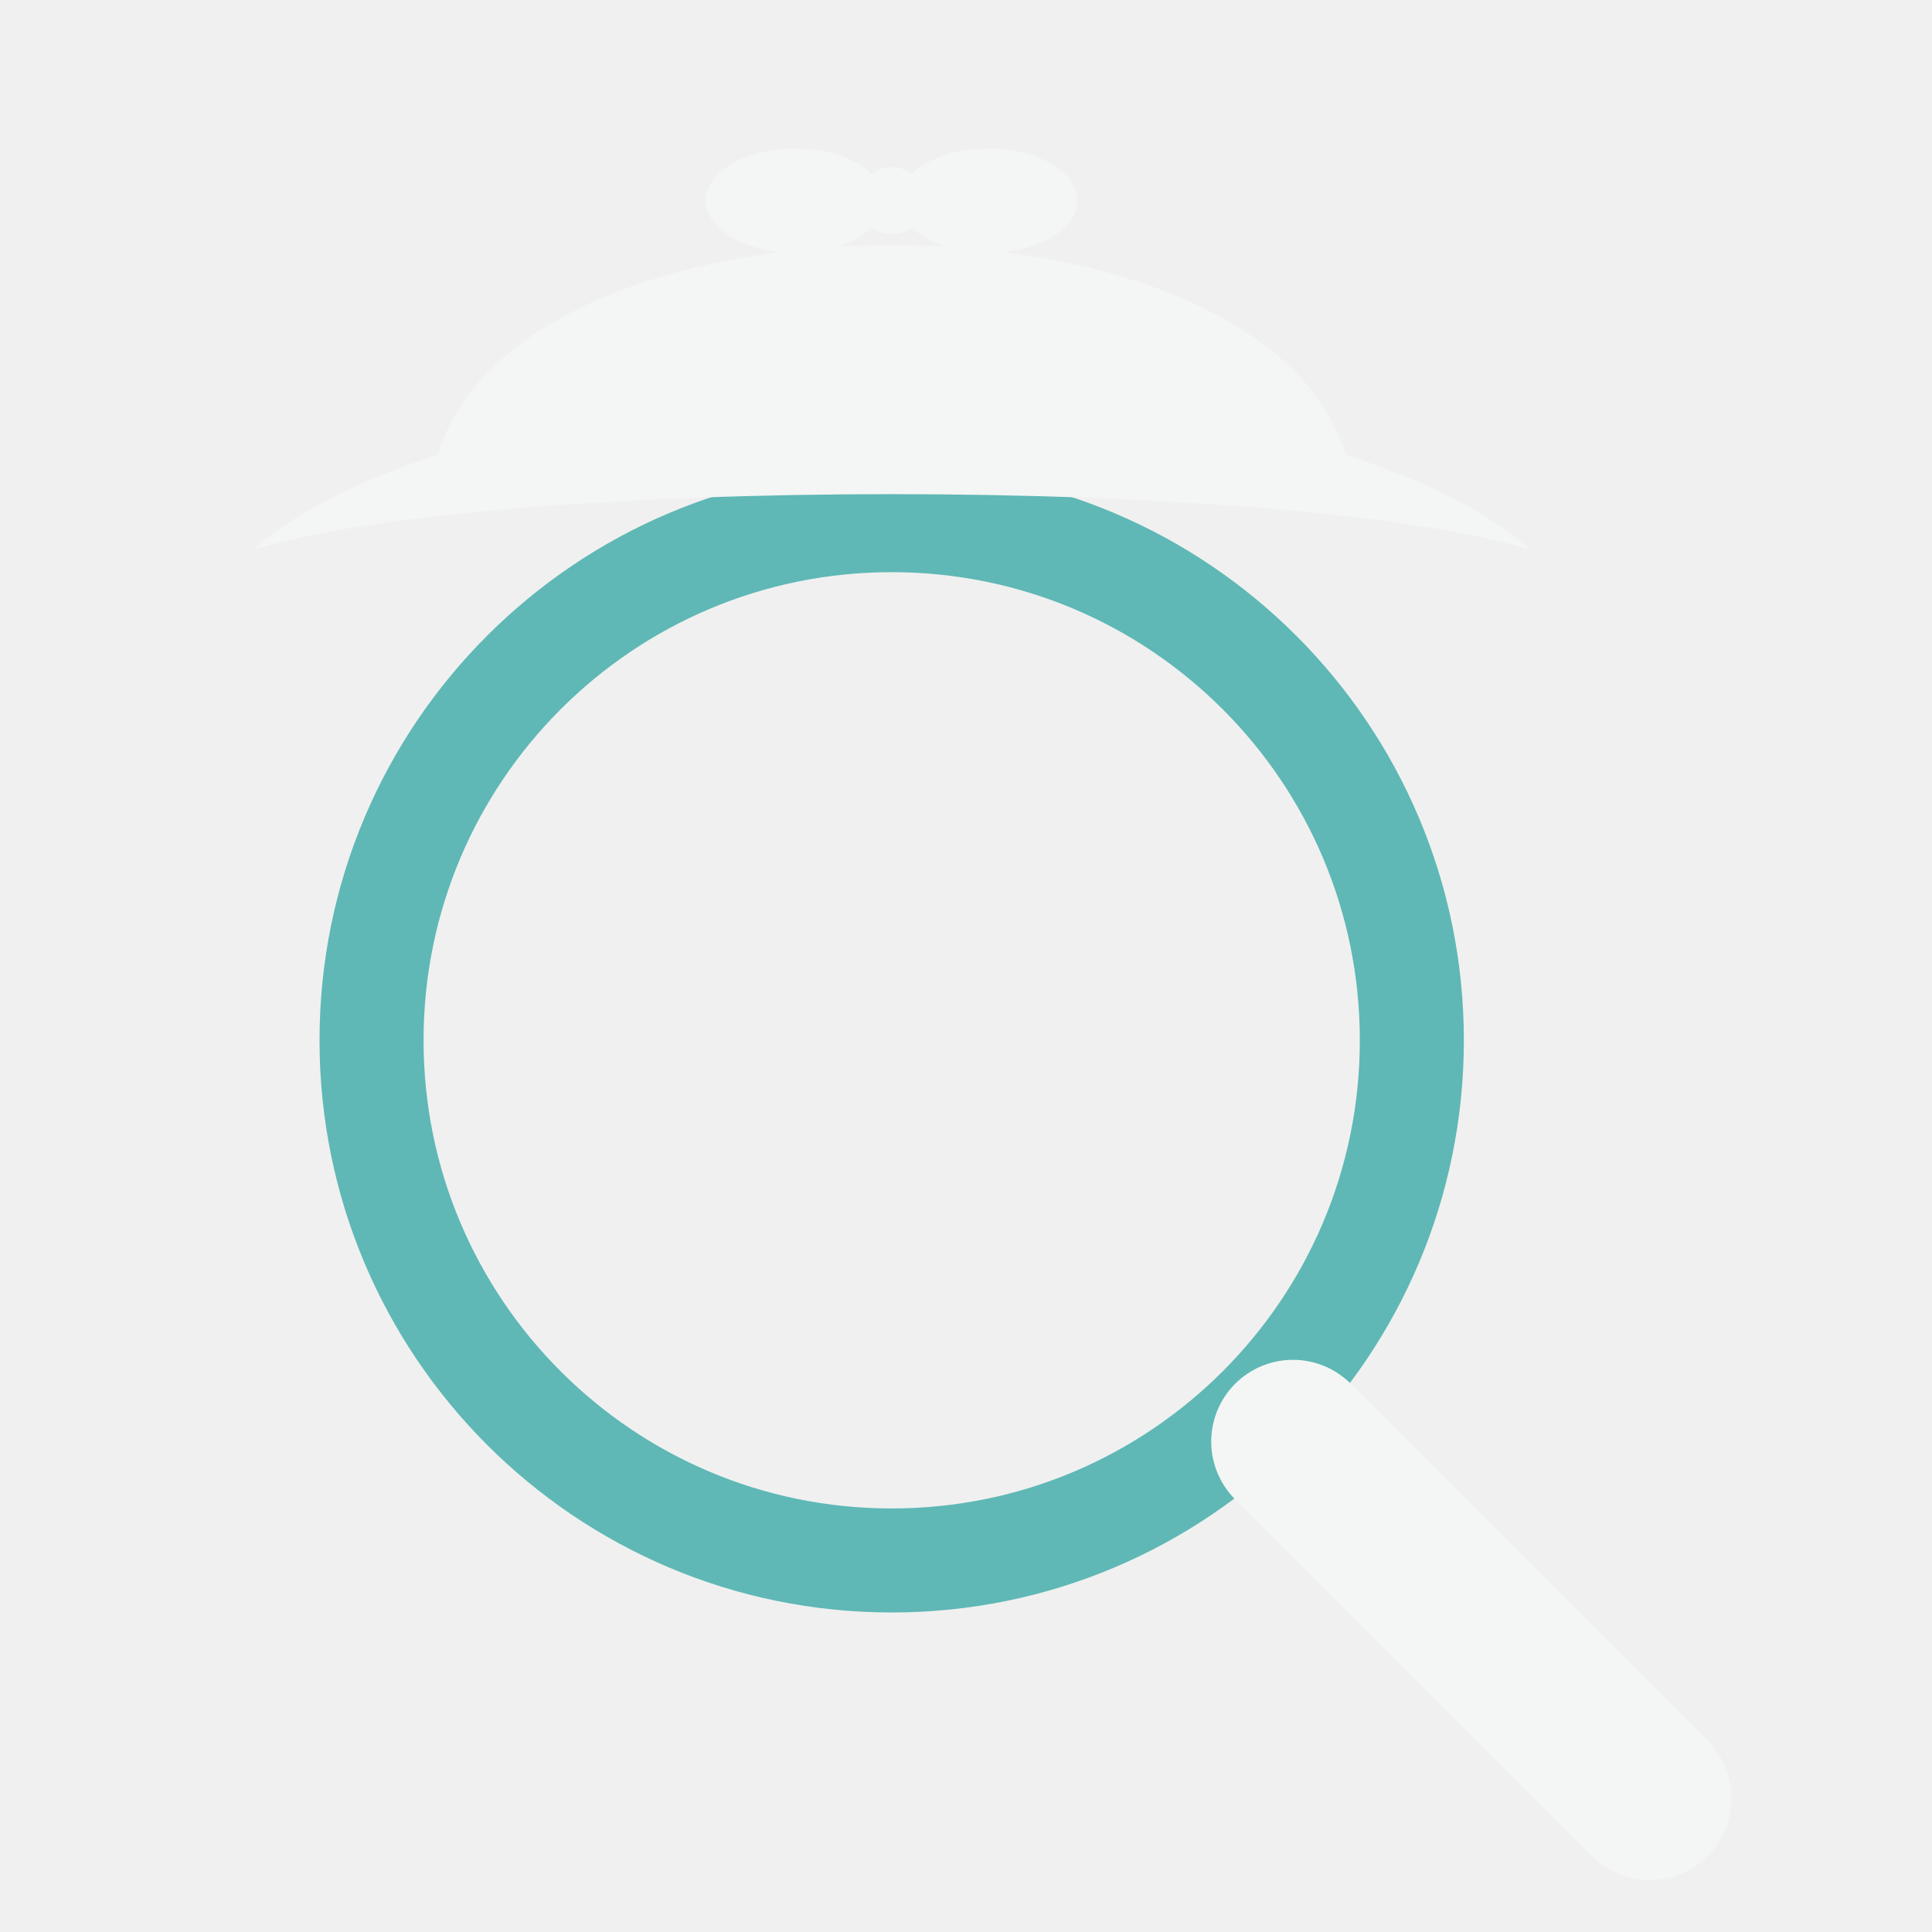
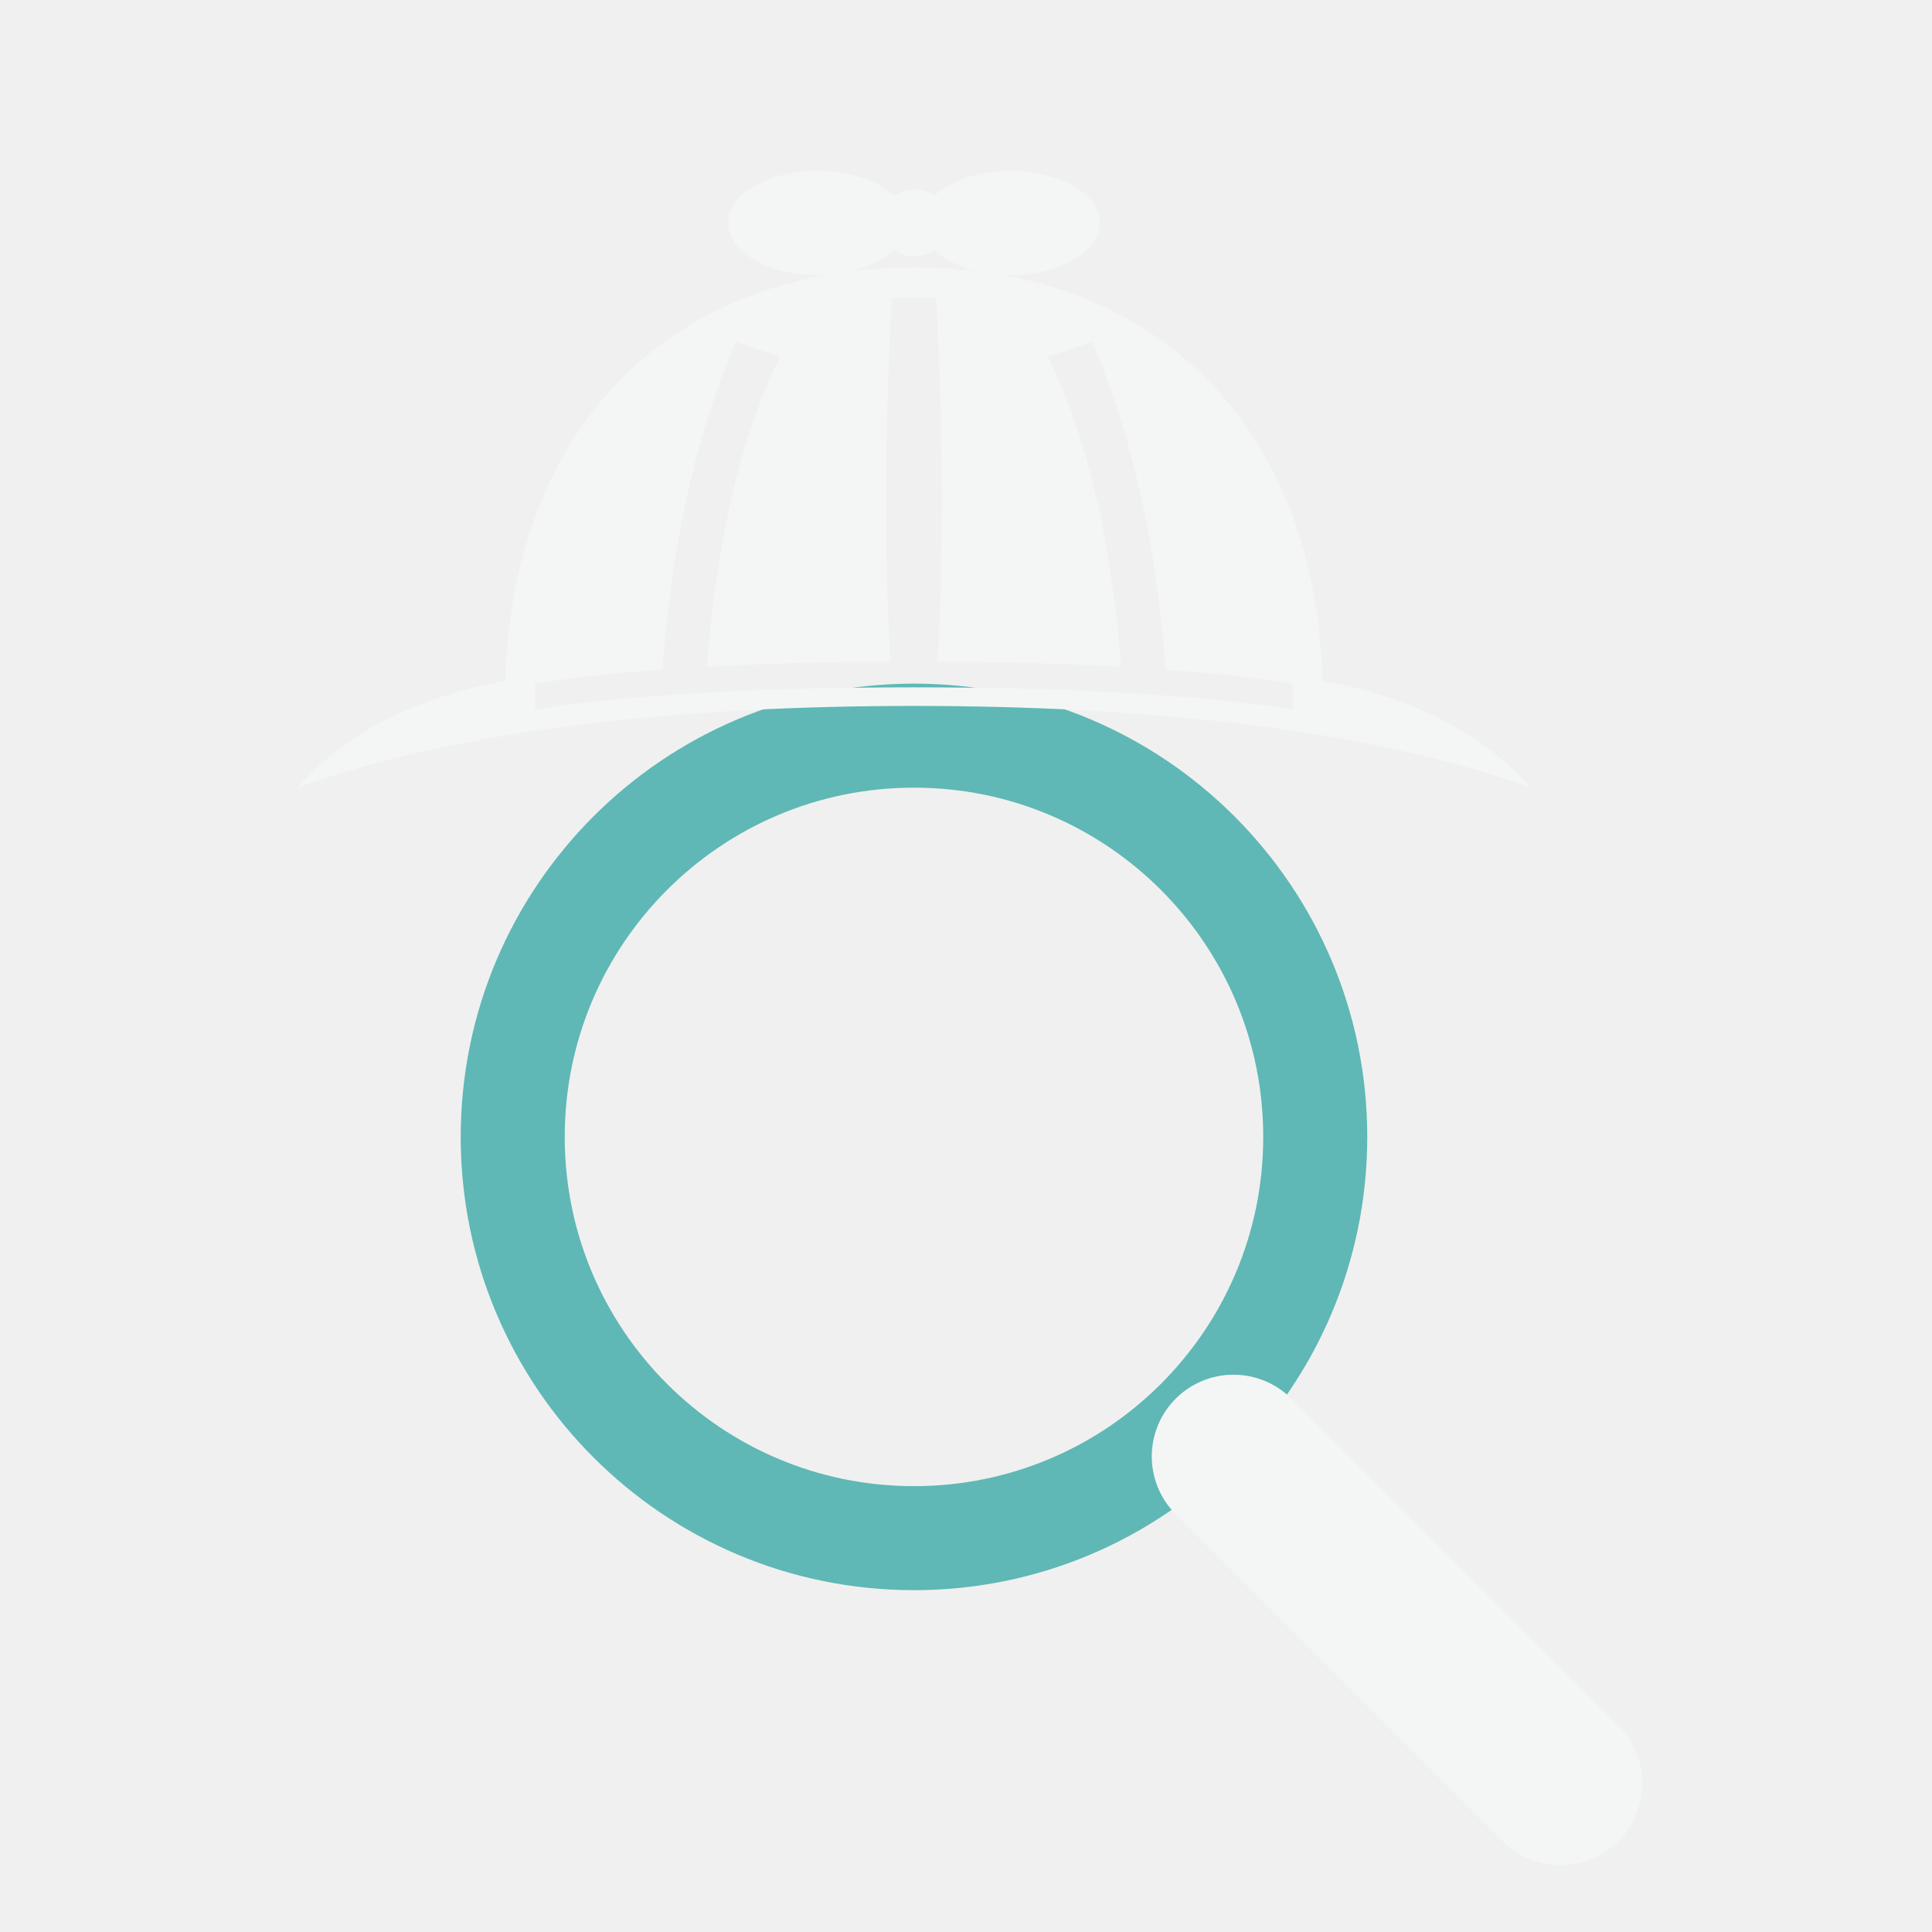
<svg xmlns="http://www.w3.org/2000/svg" viewBox="0 0 260 260" width="260" height="260">
-   <g>
-     <circle cx="120" cy="140" r="70" fill="none" stroke="#5FB8B5" stroke-width="14" />
-     <line x1="174" y1="194" x2="222" y2="242" stroke="#F4F6F5" stroke-width="22" stroke-linecap="round" />
-     <path d="M58 66 C62 22 178 22 182 66 Z" fill="#F4F6F5" />
-     <ellipse cx="107" cy="27" rx="12" ry="7" fill="#F4F6F5" />
-     <ellipse cx="133" cy="27" rx="12" ry="7" fill="#F4F6F5" />
-     <circle cx="120" cy="27" r="4.5" fill="#F4F6F5" />
-     <path d="M34 74 C66 46 174 46 206 74 C174 64 66 64 34 74 Z" fill="#F4F6F5" />
-   </g>
+   <defs>
+     <mask id="simbolofundoescuro-chapeu" maskUnits="userSpaceOnUse" x="0" y="0" width="260" height="260">
+       <path d="M68 94 C68 58 90 36 123 36 C156 36 178 58 178 94 Z" fill="#fff" />
+       <path d="M40 106 C58 86 90 90 123 90 C156 90 188 86 206 106 C184 98 154 95 123 95 C92 95 62 98 40 106 Z" fill="#fff" />
+       <ellipse cx="110" cy="30" rx="12" ry="7" fill="#fff" />
+       <ellipse cx="136" cy="30" rx="12" ry="7" fill="#fff" />
+       <circle cx="123" cy="30" r="4.5" fill="#fff" />
+       <path d="M120 40 C119 58 119 78 120 92 L126 92 C127 78 127 58 126 40 Z" fill="#000" />
+       <path d="M99 46 C93 60 90 76 89 92 L95 92 C96 76 99 60 105 48 Z" fill="#000" />
+       <path d="M147 46 C153 60 156 76 157 92 L151 92 C150 76 147 60 141 48 Z" fill="#000" />
+       <path d="M72 92 C96 88 150 88 174 92 L174 95.5 C150 91.5 96 91.5 72 95.5 Z" fill="#000" />
+     </mask>
+   </defs>
+   <circle cx="123" cy="153" r="54" fill="none" stroke="#5FB8B5" stroke-width="14" />
+   <line x1="166" y1="196" x2="210" y2="240" stroke="#F4F6F5" stroke-width="22" stroke-linecap="round" />
+   <rect x="0" y="0" width="260" height="260" fill="#F4F6F5" mask="url(#simbolofundoescuro-chapeu)" />
</svg>
